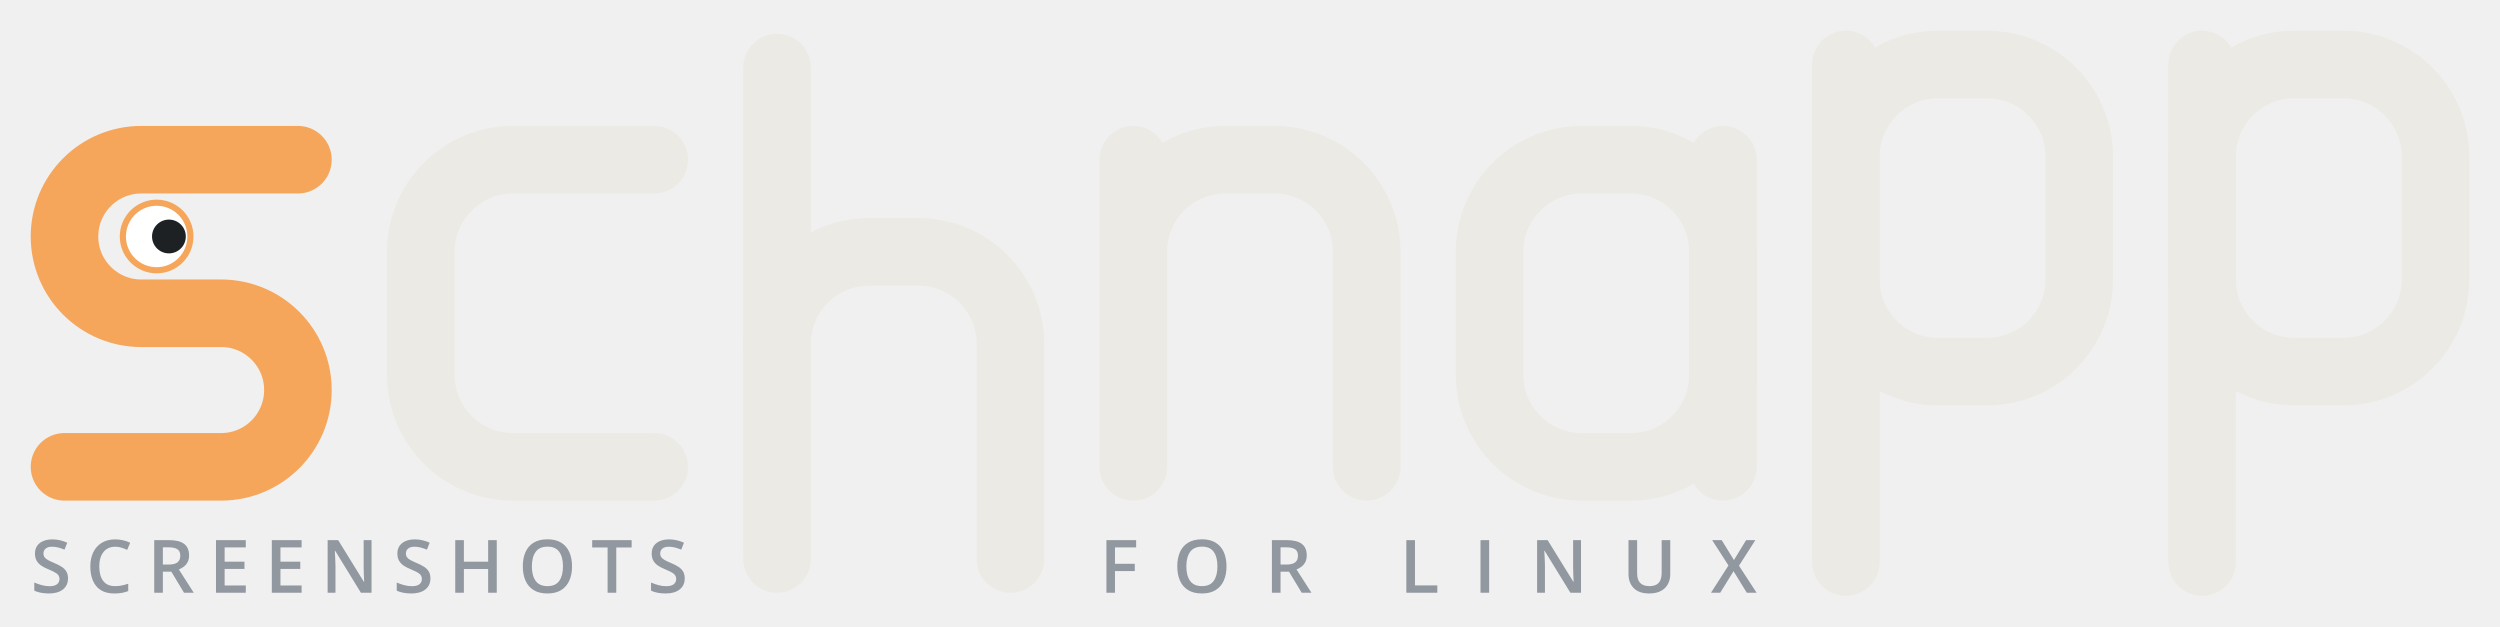
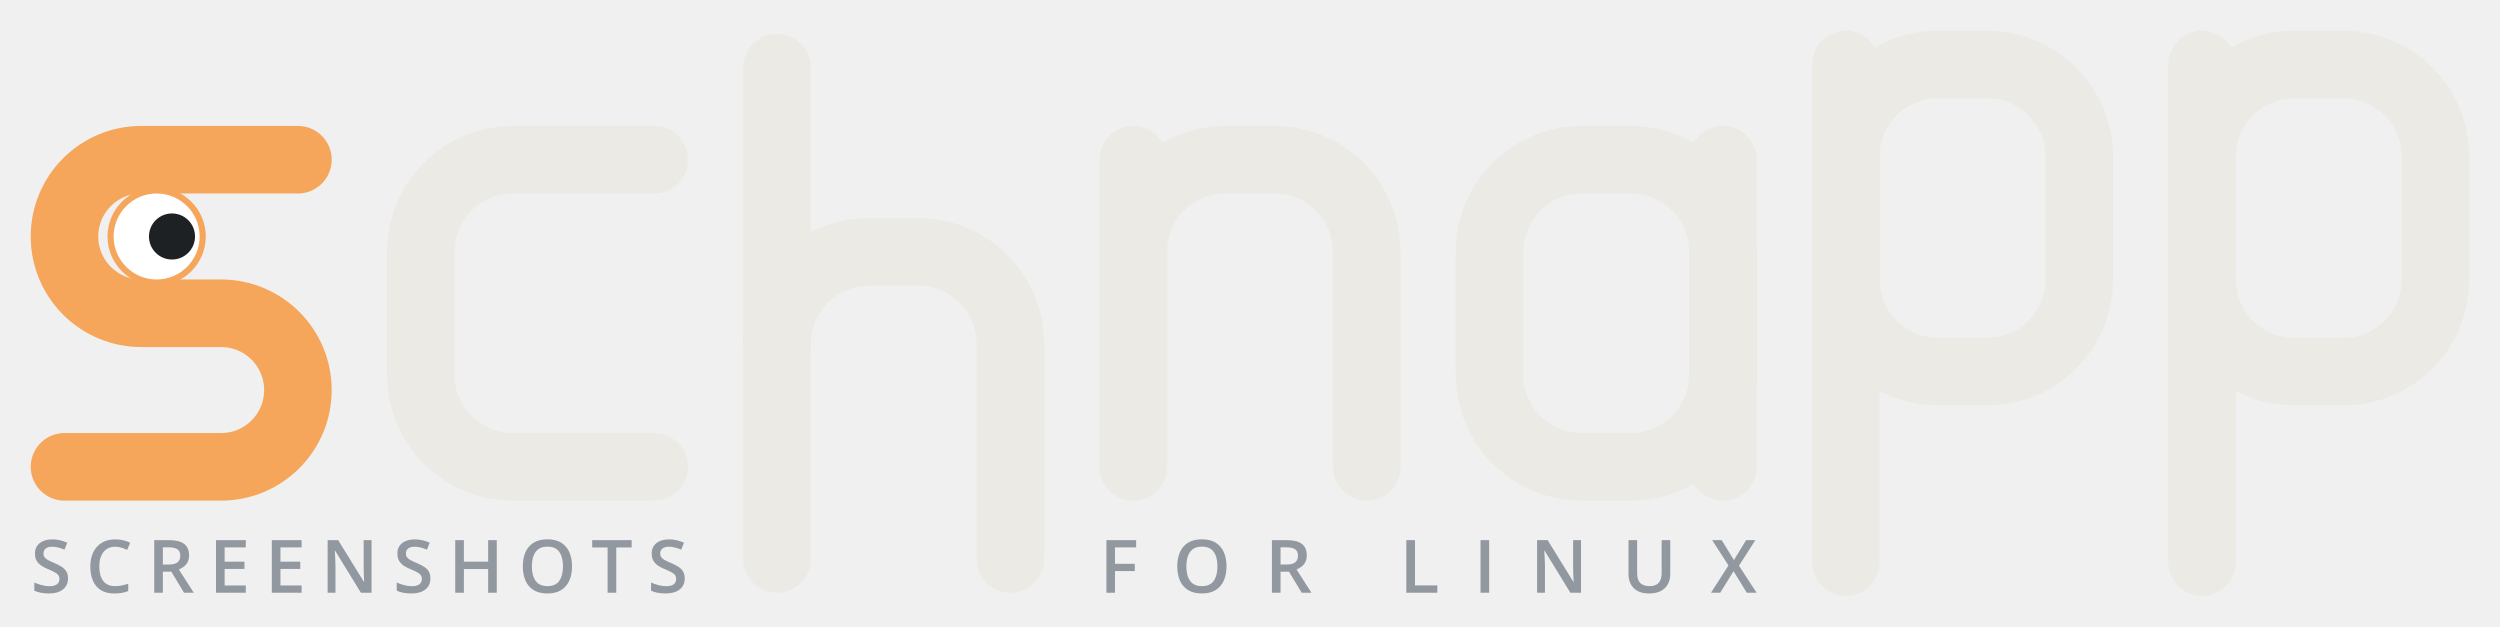
<svg xmlns="http://www.w3.org/2000/svg" viewBox="19 48 814 204">
  <path d="M116,100 H65 A25,25 0 0 0 65,150 H91 A25,25 0 0 1 91,200 H40" fill="none" stroke="#F5A65B" stroke-width="22" stroke-linecap="round" stroke-linejoin="round" />
-   <circle cx="70" cy="125" r="11" fill="#FFFFFF" stroke="#F5A65B" stroke-width="2" />
-   <circle cx="74.0" cy="125" r="5.5" fill="#1E2124" />
+   <circle cx="70" cy="125" r="15" fill="#FFFFFF" stroke="#F5A65B" stroke-width="2" />
+   <circle cx="75.0" cy="125" r="7.5" fill="#1E2124" />
  <path d="M232,100 H186 A30,30 0 0 0 156,130 V170 A30,30 0 0 0 186,200 H232" fill="none" stroke="#ECEAE5" stroke-width="22" stroke-linecap="round" stroke-linejoin="round" />
  <g transform="translate(0,30)">
    <path d="M272,40 V200" fill="none" stroke="#ECEAE5" stroke-width="22" stroke-linecap="round" stroke-linejoin="round" />
    <path d="M272,130 A30,30 0 0 1 302,100 H318 A30,30 0 0 1 348,130 V200" fill="none" stroke="#ECEAE5" stroke-width="22" stroke-linecap="round" stroke-linejoin="round" />
  </g>
  <path d="M388,200 V100 M388,130 A30,30 0 0 1 418,100 H434 A30,30 0 0 1 464,130 V200" fill="none" stroke="#ECEAE5" stroke-width="22" stroke-linecap="round" stroke-linejoin="round" />
  <path d="M534,100 H550 A30,30 0 0 1 580,130 V170 A30,30 0 0 1 550,200 H534 A30,30 0 0 1 504,170 V130 A30,30 0 0 1 534,100 Z" fill="none" stroke="#ECEAE5" stroke-width="22" stroke-linecap="round" stroke-linejoin="round" />
  <path d="M580,100 V200" fill="none" stroke="#ECEAE5" stroke-width="22" stroke-linecap="round" stroke-linejoin="round" />
  <g transform="translate(0,-31)">
    <path d="M650,100 H666 A30,30 0 0 1 696,130 V170 A30,30 0 0 1 666,200 H650 A30,30 0 0 1 620,170 V130 A30,30 0 0 1 650,100 Z" fill="none" stroke="#ECEAE5" stroke-width="22" stroke-linecap="round" stroke-linejoin="round" />
    <path d="M620,100 V262" fill="none" stroke="#ECEAE5" stroke-width="22" stroke-linecap="round" stroke-linejoin="round" />
  </g>
  <g transform="translate(0,-31)">
    <path d="M766,100 H782 A30,30 0 0 1 812,130 V170 A30,30 0 0 1 782,200 H766 A30,30 0 0 1 736,170 V130 A30,30 0 0 1 766,100 Z" fill="none" stroke="#ECEAE5" stroke-width="22" stroke-linecap="round" stroke-linejoin="round" />
    <path d="M736,100 V262" fill="none" stroke="#ECEAE5" stroke-width="22" stroke-linecap="round" stroke-linejoin="round" />
  </g>
  <path d="M41.141 236.336Q41.141 238.633 39.488 239.934Q37.836 241.234 34.953 241.234Q32.094 241.234 30.172 240.32V237.672Q31.215 238.129 32.504 238.498Q33.793 238.867 35.129 238.867Q36.758 238.867 37.561 238.229Q38.363 237.59 38.363 236.512Q38.363 235.375 37.438 234.719Q36.512 234.062 34.648 233.312Q33.523 232.867 32.551 232.24Q31.578 231.613 30.98 230.652Q30.383 229.691 30.383 228.238Q30.383 226.07 31.924 224.846Q33.465 223.621 36.02 223.621Q37.367 223.621 38.557 223.908Q39.746 224.195 40.895 224.699L40.004 226.961Q38.949 226.527 37.959 226.27Q36.969 226.012 35.938 226.012Q34.602 226.012 33.881 226.609Q33.16 227.207 33.16 228.191Q33.16 228.953 33.529 229.457Q33.898 229.961 34.678 230.383Q35.457 230.805 36.688 231.32Q38.094 231.906 39.09 232.551Q40.086 233.195 40.613 234.092Q41.141 234.988 41.141 236.336Z M56.527 226.012Q54.066 226.012 52.695 227.746Q51.323 229.48 51.323 232.445Q51.323 235.434 52.595 237.139Q53.866 238.844 56.503 238.844Q57.593 238.844 58.624 238.633Q59.655 238.422 60.757 238.059V240.449Q59.714 240.859 58.648 241.047Q57.581 241.234 56.187 241.234Q53.55 241.234 51.827 240.145Q50.105 239.055 49.255 237.074Q48.405 235.094 48.405 232.434Q48.405 229.844 49.349 227.857Q50.292 225.871 52.109 224.746Q53.925 223.621 56.538 223.621Q57.827 223.621 59.075 223.908Q60.323 224.195 61.39 224.723L60.405 227.043Q59.515 226.621 58.536 226.316Q57.558 226.012 56.527 226.012Z M74.034 223.867Q77.362 223.867 78.961 225.092Q80.561 226.316 80.561 228.848Q80.561 230.113 80.092 231.01Q79.623 231.906 78.862 232.492Q78.1 233.078 77.233 233.418L82.096 241.0H78.92L74.784 234.133H72.03V241.0H69.217V223.867ZM73.846 226.211H72.03V231.812H73.975Q75.92 231.812 76.811 231.086Q77.702 230.359 77.702 228.941Q77.702 227.453 76.758 226.832Q75.815 226.211 73.846 226.211Z M99.029 241.0H89.326V223.867H99.029V226.234H92.138V230.887H98.595V233.242H92.138V238.621H99.029Z M117.204 241.0H107.501V223.867H117.204V226.234H110.313V230.887H116.77V233.242H110.313V238.621H117.204Z M139.973 241.0H136.516L128.125 227.324H128.02Q128.078 228.367 128.137 229.58Q128.195 230.793 128.23 232.047V241.0H125.676V223.867H129.109L137.488 237.449H137.57Q137.523 236.559 137.471 235.299Q137.418 234.039 137.406 232.879V223.867H139.973Z M159.144 236.336Q159.144 238.633 157.491 239.934Q155.839 241.234 152.956 241.234Q150.097 241.234 148.175 240.32V237.672Q149.218 238.129 150.507 238.498Q151.796 238.867 153.132 238.867Q154.761 238.867 155.564 238.229Q156.366 237.59 156.366 236.512Q156.366 235.375 155.441 234.719Q154.515 234.062 152.652 233.312Q151.527 232.867 150.554 232.24Q149.581 231.613 148.984 230.652Q148.386 229.691 148.386 228.238Q148.386 226.07 149.927 224.846Q151.468 223.621 154.023 223.621Q155.37 223.621 156.56 223.908Q157.749 224.195 158.898 224.699L158.007 226.961Q156.952 226.527 155.962 226.27Q154.972 226.012 153.941 226.012Q152.605 226.012 151.884 226.609Q151.163 227.207 151.163 228.191Q151.163 228.953 151.532 229.457Q151.902 229.961 152.681 230.383Q153.46 230.805 154.691 231.32Q156.097 231.906 157.093 232.551Q158.089 233.195 158.616 234.092Q159.144 234.988 159.144 236.336Z M180.741 241.0H177.94V233.266H170.041V241.0H167.229V223.867H170.041V230.875H177.94V223.867H180.741Z M205.255 232.41Q205.255 235.059 204.371 237.045Q203.486 239.031 201.711 240.133Q199.935 241.234 197.252 241.234Q194.521 241.234 192.74 240.127Q190.959 239.02 190.091 237.027Q189.224 235.035 189.224 232.387Q189.224 229.75 190.097 227.77Q190.97 225.789 192.757 224.693Q194.545 223.598 197.275 223.598Q199.935 223.598 201.711 224.688Q203.486 225.777 204.371 227.758Q205.255 229.738 205.255 232.41ZM192.177 232.41Q192.177 235.398 193.396 237.121Q194.615 238.844 197.252 238.844Q199.9 238.844 201.101 237.121Q202.302 235.398 202.302 232.41Q202.302 229.398 201.101 227.693Q199.9 225.988 197.275 225.988Q194.627 225.988 193.402 227.705Q192.177 229.422 192.177 232.41Z M219.657 241.0H216.833V226.258H211.817V223.867H224.661V226.258H219.657Z M241.945 236.336Q241.945 238.633 240.293 239.934Q238.641 241.234 235.758 241.234Q232.898 241.234 230.977 240.32V237.672Q232.02 238.129 233.309 238.498Q234.598 238.867 235.934 238.867Q237.563 238.867 238.365 238.229Q239.168 237.59 239.168 236.512Q239.168 235.375 238.242 234.719Q237.316 234.062 235.453 233.312Q234.328 232.867 233.355 232.24Q232.383 231.613 231.785 230.652Q231.188 229.691 231.188 228.238Q231.188 226.07 232.729 224.846Q234.27 223.621 236.824 223.621Q238.172 223.621 239.361 223.908Q240.551 224.195 241.699 224.699L240.809 226.961Q239.754 226.527 238.764 226.27Q237.773 226.012 236.742 226.012Q235.406 226.012 234.686 226.609Q233.965 227.207 233.965 228.191Q233.965 228.953 234.334 229.457Q234.703 229.961 235.482 230.383Q236.262 230.805 237.492 231.32Q238.898 231.906 239.895 232.551Q240.891 233.195 241.418 234.092Q241.945 234.988 241.945 236.336Z" fill="#92989F" />
  <path d="M382.039 241.0H379.25V223.867H388.93V226.234H382.039V231.578H388.484V233.934H382.039Z M418.35 232.41Q418.35 235.059 417.465 237.045Q416.581 239.031 414.805 240.133Q413.03 241.234 410.346 241.234Q407.616 241.234 405.834 240.127Q404.053 239.02 403.186 237.027Q402.319 235.035 402.319 232.387Q402.319 229.75 403.192 227.77Q404.065 225.789 405.852 224.693Q407.639 223.598 410.37 223.598Q413.03 223.598 414.805 224.688Q416.581 225.777 417.465 227.758Q418.35 229.738 418.35 232.41ZM405.272 232.41Q405.272 235.398 406.491 237.121Q407.709 238.844 410.346 238.844Q412.995 238.844 414.196 237.121Q415.397 235.398 415.397 232.41Q415.397 229.398 414.196 227.693Q412.995 225.988 410.37 225.988Q407.721 225.988 406.497 227.705Q405.272 229.422 405.272 232.41Z M437.95 223.867Q441.278 223.867 442.878 225.092Q444.478 226.316 444.478 228.848Q444.478 230.113 444.009 231.01Q443.54 231.906 442.778 232.492Q442.017 233.078 441.149 233.418L446.013 241.0H442.837L438.7 234.133H435.946V241.0H433.134V223.867ZM437.763 226.211H435.946V231.812H437.892Q439.837 231.812 440.728 231.086Q441.618 230.359 441.618 228.941Q441.618 227.453 440.675 226.832Q439.731 226.211 437.763 226.211Z M476.904 241.0V223.867H479.717V238.609H486.994V241.0Z M501.051 241.0V223.867H503.864V241.0Z M533.776 241.0H530.319L521.929 227.324H521.823Q521.882 228.367 521.94 229.58Q521.999 230.793 522.034 232.047V241.0H519.479V223.867H522.913L531.292 237.449H531.374Q531.327 236.559 531.274 235.299Q531.222 234.039 531.21 232.879V223.867H533.776Z M562.833 223.867V234.953Q562.833 236.746 562.078 238.17Q561.322 239.594 559.798 240.414Q558.275 241.234 555.966 241.234Q552.673 241.234 550.957 239.506Q549.24 237.777 549.24 234.906V223.867H552.052V234.66Q552.052 236.805 553.06 237.824Q554.068 238.844 556.072 238.844Q558.134 238.844 559.083 237.754Q560.033 236.664 560.033 234.648V223.867Z M590.953 241.0H587.754L583.441 233.98L579.105 241.0H576.094L581.789 232.117L576.48 223.867H579.586L583.57 230.359L587.531 223.867H590.543L585.211 232.199Z" fill="#92989F" />
</svg>
